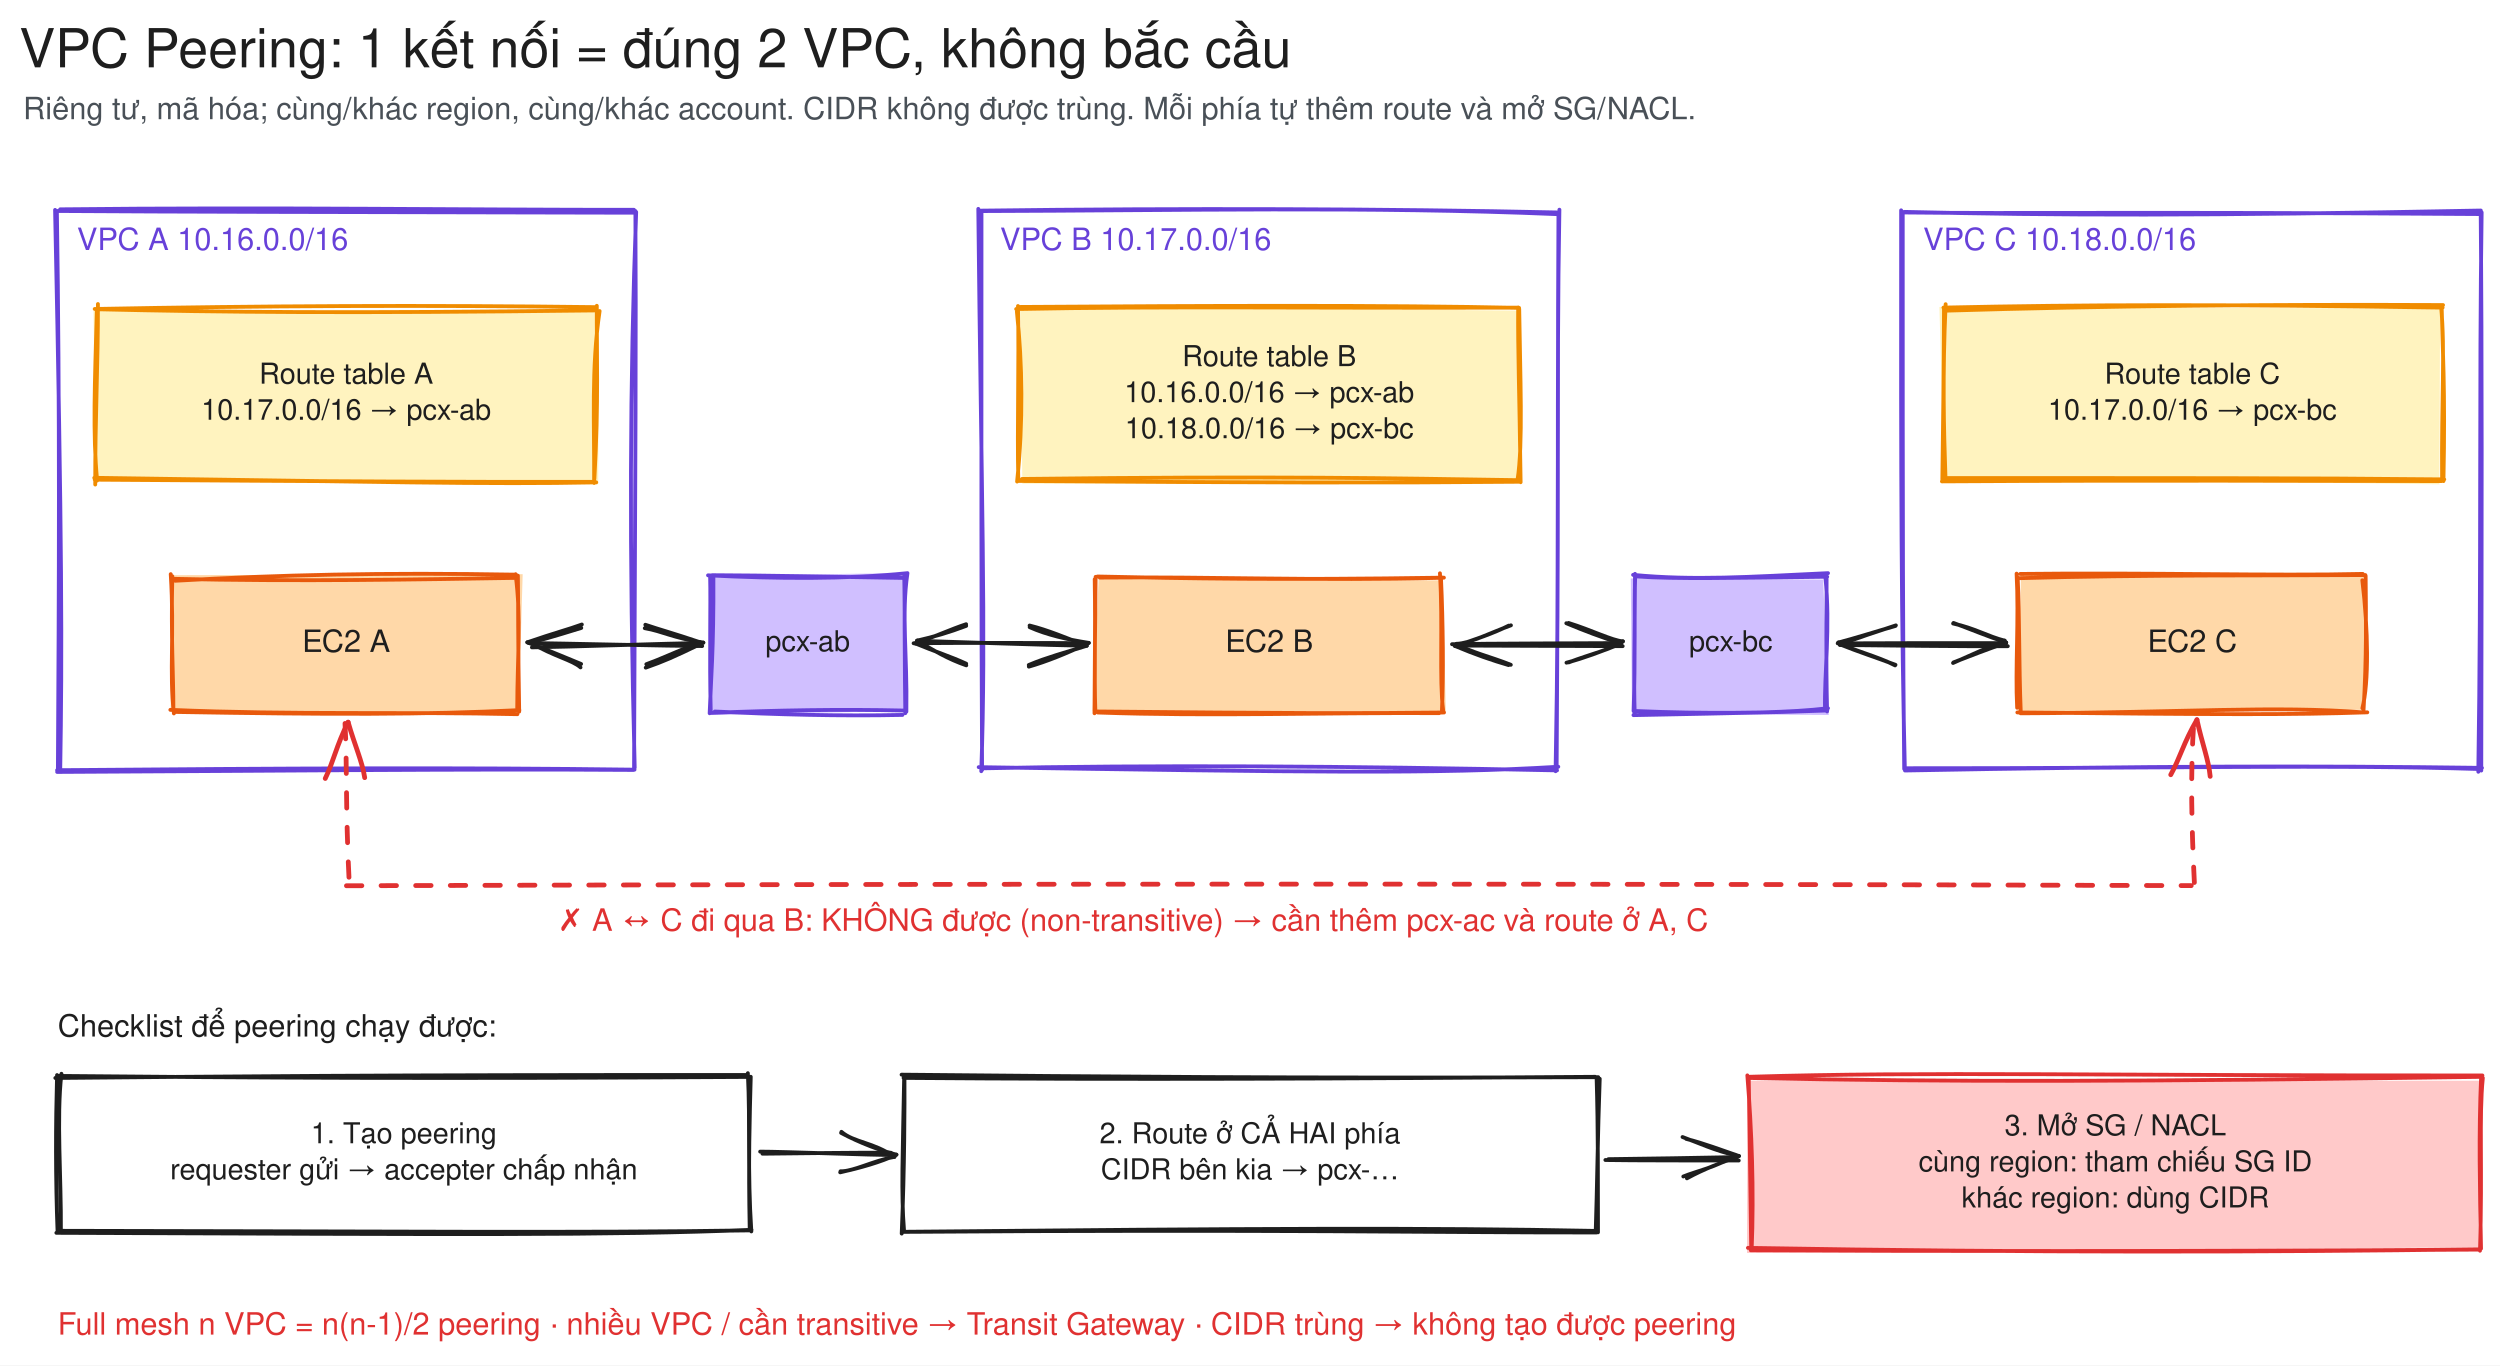
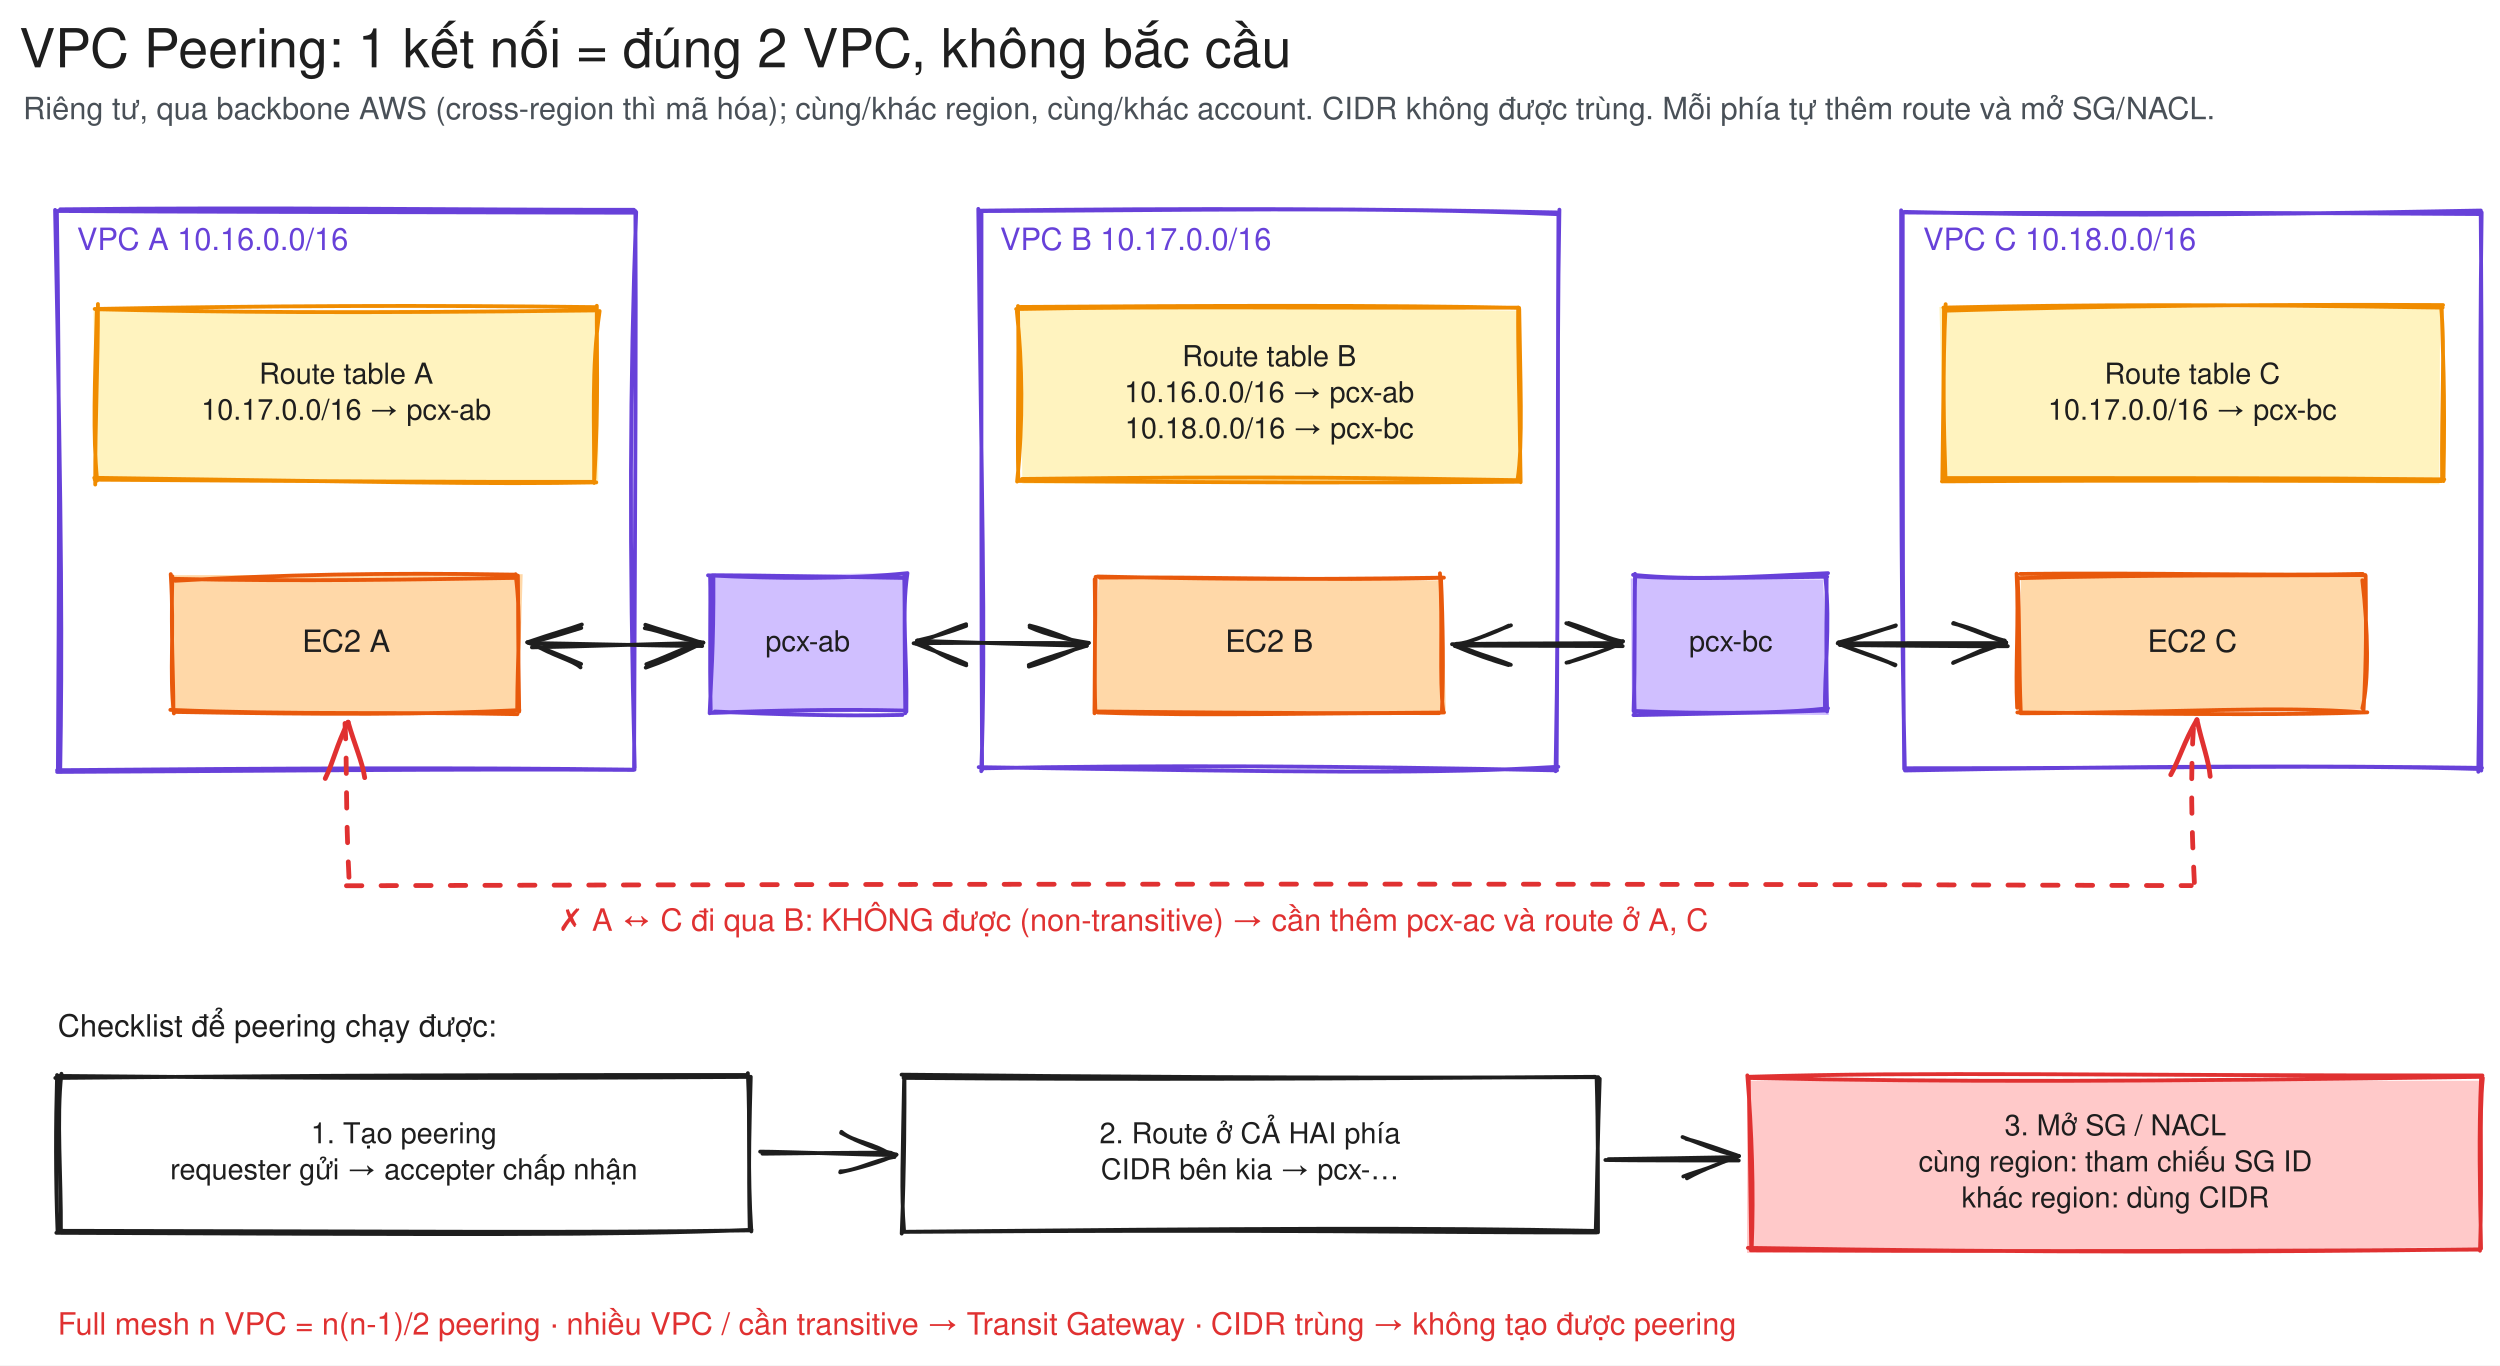
<svg xmlns="http://www.w3.org/2000/svg" version="1.1" viewBox="0 0 1300 710" width="1300" height="710">
  <defs>
    <style>
      @font-face {
        font-family: "Virgil";
        src: url("https://excalidraw.com/Virgil.woff2");
      }
      @font-face {
        font-family: "Cascadia";
        src: url("https://excalidraw.com/Cascadia.woff2");
      }
    </style>
  </defs>
  <rect x="0" y="0" width="1300" height="710" fill="#ffffff" />
  <g transform="translate(10 10) rotate(0 333.48 17.5)">
    <text x="0" y="25" font-family="Helvetica, Segoe UI Emoji" font-size="28px" fill="#1e1e1e" text-anchor="start" style="white-space: pre;" direction="ltr">VPC Peering: 1 kết nối = đúng 2 VPC, không bắc cầu</text>
  </g>
  <g transform="translate(12 48) rotate(0 448.4 10)">
-     <text x="0" y="14" font-family="Helvetica, Segoe UI Emoji" font-size="16px" fill="#495057" text-anchor="start" style="white-space: pre;" direction="ltr">Riêng tư, mã hóa; cùng/khác region, cùng/khác account. CIDR không được trùng. Mỗi phía tự thêm route và mở SG/NACL.</text>
+     <text x="0" y="14" font-family="Helvetica, Segoe UI Emoji" font-size="16px" fill="#495057" text-anchor="start" style="white-space: pre;" direction="ltr">Riêng tư, qua backbone AWS (cross-region thì mã hóa); cùng/khác region, cùng/khác account. CIDR không được trùng. Mỗi phía tự thêm route và mở SG/NACL.</text>
  </g>
  <g stroke-linecap="round" transform="translate(30 110) rotate(0 150 145)">
    <path d="M1.29 -1.15 C110.28 -2.38, 220.17 -0.79, 299.66 -0.9 M-0.42 -0.29 C65.8 0.15, 130.85 0.24, 299.48 0.61 M300.81 0.25 C297.53 87.35, 297.12 176.57, 300.05 289.2 M300.41 -0.27 C300.83 61.71, 300.42 121.98, 299.71 289.58 M299.49 290.37 C208.54 289.75, 116.4 290.85, -0.28 291.41 M299.95 290.23 C209.92 289.03, 119.64 289.5, -0.31 290.5 M1.33 289.48 C2.31 231.09, 2.31 172.79, -1.36 -0.85 M0.11 289.61 C0.65 196.34, 1.16 103.76, -0.42 -0.17" stroke="#6741d9" stroke-width="2" fill="none" />
  </g>
  <g transform="translate(40 116) rotate(0 77.36 10)">
    <text x="0" y="14" font-family="Helvetica, Segoe UI Emoji" font-size="16px" fill="#6741d9" text-anchor="start" style="white-space: pre;" direction="ltr">VPC A 10.16.0.0/16</text>
  </g>
  <g stroke-linecap="round" transform="translate(510 110) rotate(0 150 145)">
    <path d="M-0.03 -0.24 C102.73 -0.52, 202.56 -2.76, 299.75 1.36 M-0.52 -0.46 C106.1 -1.85, 212.38 -1.44, 299.53 0.47 M300.89 -0.96 C299.22 88.73, 301.06 179.26, 298.9 291.04 M300.4 0.34 C299.95 65.7, 300.43 131.53, 299.45 290.03 M300.31 288.71 C236.71 292.57, 171.76 291.56, -1.08 288.92 M299.66 290.6 C193.76 288.33, 87.13 287.66, 0.17 289.54 M0.26 291.03 C2.85 218.75, 0.23 146.22, -1.29 -1.39 M0.68 290.4 C0.24 205.8, 0.3 122.44, 0.37 0.16" stroke="#6741d9" stroke-width="2" fill="none" />
  </g>
  <g transform="translate(520 116) rotate(0 77.36 10)">
    <text x="0" y="14" font-family="Helvetica, Segoe UI Emoji" font-size="16px" fill="#6741d9" text-anchor="start" style="white-space: pre;" direction="ltr">VPC B 10.17.0.0/16</text>
  </g>
  <g stroke-linecap="round" transform="translate(990 110) rotate(0 150 145)">
    <path d="M-1.04 0.48 C61.95 1.21, 123.65 0.05, 300.44 1.32 M0.46 0.18 C78.75 2.06, 155.76 2.29, 300.03 -0.52 M300.46 0.43 C299.08 91.47, 300.36 186.02, 298.72 291.32 M299.96 0.17 C300.69 78.35, 300.5 156.4, 300.26 290.69 M299.96 289.91 C221.74 287.46, 141.53 289.58, 0.98 289.48 M300.62 289.29 C212.97 288.11, 126.18 288.3, 0.58 290.66 M0.49 288.55 C-1.23 217.12, -1.58 143.75, -1.41 -0.63 M0.18 289.84 C-0.46 229.86, -0.61 169.73, -0.58 0.15" stroke="#6741d9" stroke-width="2" fill="none" />
  </g>
  <g transform="translate(1000 116) rotate(0 77.36 10)">
    <text x="0" y="14" font-family="Helvetica, Segoe UI Emoji" font-size="16px" fill="#6741d9" text-anchor="start" style="white-space: pre;" direction="ltr">VPC C 10.18.0.0/16</text>
  </g>
  <g stroke-linecap="round" transform="translate(50 160) rotate(0 130 45)">
    <path d="M-1.4 1.72 L261.42 1.7 L261.08 91.85 L-0.21 90.1" stroke="none" stroke-width="0" fill="#fff3bf" />
    <path d="M0.87 0.82 C65.9 2.35, 130.26 2.98, 259.76 1.42 M-0.76 0.67 C85.17 -1, 171.82 -1.39, 259.72 -0.29 M261.8 1.74 C257.39 31.54, 259.14 60.47, 258.94 91.16 M260.33 -0.99 C260.22 23.22, 261.34 48.27, 259.08 89.07 M260.04 90.82 C204.6 92, 146.24 90.51, -0.98 88.46 M259.42 90.55 C192.14 90.71, 125.39 90.31, -0.75 89.43 M-0.48 91.96 C-0.57 58.12, 1.01 28.45, 0.92 -1.91 M0.51 89.9 C-1.8 65.42, -0.7 40.16, 0.38 0.64" stroke="#f08c00" stroke-width="2" fill="none" />
  </g>
  <g transform="translate(98.85 186.25) rotate(0 81.15 18.75)">
    <text x="81.15" y="13.25" font-family="Helvetica, Segoe UI Emoji" font-size="15px" fill="#1e1e1e" text-anchor="middle" style="white-space: pre;" direction="ltr">Route table A</text>
    <text x="81.15" y="32" font-family="Helvetica, Segoe UI Emoji" font-size="15px" fill="#1e1e1e" text-anchor="middle" style="white-space: pre;" direction="ltr">10.17.0.0/16 → pcx-ab</text>
  </g>
  <g stroke-linecap="round" transform="translate(530 160) rotate(0 130 45)">
    <path d="M0.44 -0.93 L258.94 1.51 L259.48 91.15 L1.62 91.52" stroke="none" stroke-width="0" fill="#fff3bf" />
    <path d="M-1.59 0.7 C74.96 -0.88, 153.24 0.3, 258.81 -0.03 M0.28 -0.38 C96.56 -1.04, 192.56 -1.43, 259.92 0.09 M259.99 0.64 C260.46 35.82, 262.02 71.1, 259.13 89.41 M259.45 -0.13 C259.26 21.29, 260.08 44.3, 260.72 90.76 M259.32 89.69 C195.31 88.71, 134.08 87.47, 1.44 89.06 M259.76 90.51 C192.03 91.14, 122.34 91.02, -0.48 90.09 M-1.11 90.41 C2.13 59.28, 1.65 29.19, -1.22 1.99 M-0.49 90.04 C-1.15 60.66, -0.01 29.85, -0.65 -0.87" stroke="#f08c00" stroke-width="2" fill="none" />
  </g>
  <g transform="translate(578.85 176.875) rotate(0 81.15 28.125)">
    <text x="81.15" y="13.5" font-family="Helvetica, Segoe UI Emoji" font-size="15px" fill="#1e1e1e" text-anchor="middle" style="white-space: pre;" direction="ltr">Route table B</text>
    <text x="81.15" y="32.25" font-family="Helvetica, Segoe UI Emoji" font-size="15px" fill="#1e1e1e" text-anchor="middle" style="white-space: pre;" direction="ltr">10.16.0.0/16 → pcx-ab</text>
    <text x="81.15" y="51" font-family="Helvetica, Segoe UI Emoji" font-size="15px" fill="#1e1e1e" text-anchor="middle" style="white-space: pre;" direction="ltr">10.18.0.0/16 → pcx-bc</text>
  </g>
  <g stroke-linecap="round" transform="translate(1010 160) rotate(0 130 45)">
    <path d="M-1.52 -0.38 L258.86 0.41 L258.48 91.85 L1.04 88.4" stroke="none" stroke-width="0" fill="#fff3bf" />
    <path d="M1.21 1.56 C85.8 -0.98, 170.82 -1.8, 260.38 -1.37 M0.59 -0.05 C73.42 -1.62, 145.7 -1.84, 260.15 -0.04 M259.36 -0.87 C261.56 22.98, 259.52 47.68, 259.89 89.43 M259.66 -0.57 C260.1 21.16, 261.59 40.91, 260.6 90.17 M261.01 89.28 C188.2 88.5, 117.04 88.62, 1.39 88.59 M259.57 90.16 C188.06 90.15, 115.4 89.6, -0.2 90.32 M1.67 89.19 C0.76 62.35, 0.06 35.16, 1.73 -1.82 M0.02 89.28 C0.26 63.79, 0.83 37.61, 0.87 0.38" stroke="#f08c00" stroke-width="2" fill="none" />
  </g>
  <g transform="translate(1058.85 186.25) rotate(0 81.15 18.75)">
    <text x="81.15" y="13.25" font-family="Helvetica, Segoe UI Emoji" font-size="15px" fill="#1e1e1e" text-anchor="middle" style="white-space: pre;" direction="ltr">Route table C</text>
    <text x="81.15" y="32" font-family="Helvetica, Segoe UI Emoji" font-size="15px" fill="#1e1e1e" text-anchor="middle" style="white-space: pre;" direction="ltr">10.17.0.0/16 → pcx-bc</text>
  </g>
  <g stroke-linecap="round" transform="translate(90 300) rotate(0 90 35)">
    <path d="M-0.84 -0.89 L181.79 -1.41 L179.71 70.32 L-1.25 69.97" stroke="none" stroke-width="0" fill="#ffd8a8" />
    <path d="M1.1 1.99 C54.93 -1.09, 108.44 -2.39, 178.34 -1.18 M-0.34 0.98 C64.61 2.5, 128.81 1.3, 179.32 0.48 M178.09 -1.43 C181.14 21.66, 179.01 41.42, 178.96 68.09 M179.3 -0.65 C179.58 14.6, 179.22 29.4, 179.98 70.04 M179.05 71.38 C120.94 70.03, 61.92 71.84, -1.42 69.12 M180.08 69.27 C130.98 71.67, 83.07 71.62, 0.53 70.2 M0.42 70.98 C-2.04 49.53, 0.74 29.6, -1.22 -1.45 M0.16 69.04 C0.2 51.11, -1.17 32.25, -0.39 -0.35" stroke="#e8590c" stroke-width="2" fill="none" />
  </g>
  <g transform="translate(157.28 325) rotate(0 22.72 10)">
    <text x="22.72" y="14" font-family="Helvetica, Segoe UI Emoji" font-size="16px" fill="#1e1e1e" text-anchor="middle" style="white-space: pre;" direction="ltr">EC2 A</text>
  </g>
  <g stroke-linecap="round" transform="translate(570 300) rotate(0 90 35)">
    <path d="M1.29 1.03 L180.25 1.79 L181.82 70.1 L-1.82 69.66" stroke="none" stroke-width="0" fill="#ffd8a8" />
    <path d="M1.86 0.35 C58.46 -0.25, 116.37 2.15, 178.87 0.46 M0.67 -0.22 C47.36 0.82, 94.76 1.68, 180.83 0.38 M178.77 -1.89 C180.39 24.74, 178.34 53.5, 180.44 69.43 M179.28 -0.04 C180.43 25.21, 180.6 50.55, 179.78 70.47 M178.43 70.83 C118.47 70.5, 59.37 72.6, 0.84 70.51 M180.89 70.5 C138.74 71.03, 96.57 70.9, -0.27 69.96 M-0.43 69.54 C-1.08 50.31, -0.27 30.75, -0.75 1.2 M-0.86 70.9 C-0.7 46.05, -0.58 20.97, -0.27 -0.05" stroke="#e8590c" stroke-width="2" fill="none" />
  </g>
  <g transform="translate(637.28 325) rotate(0 22.72 10)">
    <text x="22.72" y="14" font-family="Helvetica, Segoe UI Emoji" font-size="16px" fill="#1e1e1e" text-anchor="middle" style="white-space: pre;" direction="ltr">EC2 B</text>
  </g>
  <g stroke-linecap="round" transform="translate(1050 300) rotate(0 90 35)">
    <path d="M0.92 -1.95 L179.22 -0.27 L179.42 69.1 L-0.68 70.49" stroke="none" stroke-width="0" fill="#ffd8a8" />
    <path d="M0.51 -1.55 C65.76 -2.38, 133 -0.46, 178.63 -1.57 M-0.65 0.67 C65.66 -1.21, 130.95 -0.63, 179.99 -0.97 M178.4 1.75 C181.53 27.47, 181.84 55, 178.43 68.27 M180.13 -0.56 C180.32 21.23, 180.69 41.02, 179.03 69.45 M179.52 70.48 C131.81 66.8, 86.91 70.57, 0.71 70.92 M181 70.41 C142.53 71.74, 105.95 71.58, -0.98 70.47 M-1.08 68.04 C-2.16 47.8, -0.08 21.97, -1.37 -1.71 M0.79 70.33 C-0.2 45.1, 0.19 21.59, -0.81 0.18" stroke="#e8590c" stroke-width="2" fill="none" />
  </g>
  <g transform="translate(1117.28 325) rotate(0 22.72 10)">
    <text x="22.72" y="14" font-family="Helvetica, Segoe UI Emoji" font-size="16px" fill="#1e1e1e" text-anchor="middle" style="white-space: pre;" direction="ltr">EC2 C</text>
  </g>
  <g stroke-linecap="round" transform="translate(370 300) rotate(0 50 35)">
    <path d="M0.22 -0.55 L98.9 -2 L100.61 69.67 L-0.9 71.76" stroke="none" stroke-width="0" fill="#d0bfff" />
    <path d="M-1.82 -0.83 C33.84 0.99, 70.2 1.28, 101.7 -1.94 M0.29 -0.9 C29.66 -0.79, 58.85 -0.13, 100.45 0.54 M101.88 -1.98 C98.67 19.86, 101.82 40.28, 101.31 70.08 M100.16 -0.26 C100.53 23.22, 100.41 49.14, 100.76 70.86 M99.28 71.76 C66.37 72.45, 33.78 71.55, 1.68 69.99 M100.37 69.49 C67.39 68.7, 33.88 69.33, -0.8 70.73 M-0.98 70.9 C-0.36 53.91, 1.16 37.64, 0.97 -0.03 M-0.43 69.45 C-1.13 42.21, -0.36 14.45, -0.74 -0.43" stroke="#6741d9" stroke-width="2" fill="none" />
  </g>
  <g transform="translate(396.15 325.625) rotate(0 23.85 9.375)">
    <text x="23.85" y="13" font-family="Helvetica, Segoe UI Emoji" font-size="15px" fill="#1e1e1e" text-anchor="middle" style="white-space: pre;" direction="ltr">pcx-ab</text>
  </g>
  <g stroke-linecap="round" transform="translate(850 300) rotate(0 50 35)">
    <path d="M-1.99 0.79 L98.06 1.36 L100.95 71.8 L-1.38 71.2" stroke="none" stroke-width="0" fill="#d0bfff" />
    <path d="M-0.8 -1.07 C31 1.96, 59.25 0, 100.57 -1.96 M1 -0.21 C23.14 1.14, 47.24 0.55, 100.14 -0.09 M99.16 -0.12 C101.96 25.94, 98.5 50.58, 99.02 69.52 M99.83 0.92 C99.89 20.14, 99.39 39.28, 100.08 69.96 M100.55 68.29 C80.48 70.64, 61.12 70.58, -0.59 71.87 M100.17 69.45 C68.95 70.63, 37.82 71.35, -0.19 69.7 M0.07 71.77 C-0.55 52.74, 0.05 35.44, 0.2 -1.6 M-0.54 69.68 C0.47 43.46, -0.31 15.05, 0.28 0.66" stroke="#6741d9" stroke-width="2" fill="none" />
  </g>
  <g transform="translate(876.15 325.625) rotate(0 23.85 9.375)">
    <text x="23.85" y="13" font-family="Helvetica, Segoe UI Emoji" font-size="15px" fill="#1e1e1e" text-anchor="middle" style="white-space: pre;" direction="ltr">pcx-bc</text>
  </g>
  <g stroke-linecap="round" transform="translate(30 560) rotate(0 180 40)">
    <path d="M0.61 -0.38 L358.59 1.97 L361.55 78.98 L1.8 80.41" stroke="none" stroke-width="0" fill="#ffffff" />
    <path d="M-1.23 0.55 C82.61 -0.22, 167.27 -1.11, 358.92 -1 M-0.16 -0.53 C98.17 0.42, 196.06 1.03, 359.48 0 M358.88 -1.95 C360.22 24.64, 358.61 48.48, 360.69 80.34 M360.39 -0.08 C359.83 21.4, 359.12 42.81, 359.86 79.83 M360.79 79.51 C285.65 82.5, 211.37 81.86, -0.69 81.07 M360.63 79.79 C270.45 81.17, 180.84 80.29, 0.49 80.02 M1.66 80.23 C1.88 52.47, -0.7 21.24, 1.95 -1.65 M-0.05 80.98 C-1.14 52.48, -1.06 24.94, -0.33 -0.97" stroke="#1e1e1e" stroke-width="2" fill="none" />
  </g>
  <g transform="translate(85.95 581.25) rotate(0 124.05 18.75)">
    <text x="124.05" y="13.25" font-family="Helvetica, Segoe UI Emoji" font-size="15px" fill="#1e1e1e" text-anchor="middle" style="white-space: pre;" direction="ltr">1. Tạo peering</text>
    <text x="124.05" y="32" font-family="Helvetica, Segoe UI Emoji" font-size="15px" fill="#1e1e1e" text-anchor="middle" style="white-space: pre;" direction="ltr">requester gửi → accepter chấp nhận</text>
  </g>
  <g stroke-linecap="round" transform="translate(470 560) rotate(0 180 40)">
    <path d="M-0.06 1.49 L360.02 0.98 L361.65 81.07 L-0.33 78.5" stroke="none" stroke-width="0" fill="#ffffff" />
    <path d="M-1.18 -1.17 C99.34 -0.2, 200.15 0.73, 361.08 0.14 M-0.15 0.51 C115.68 1.47, 231.27 0.93, 359.53 -0.06 M361.86 0.96 C360.83 28.52, 360.5 59.06, 359.78 80.08 M360.24 0.56 C361.04 26.71, 360.9 54.68, 360.95 80.81 M360.17 80.89 C276.75 80.98, 194.27 79.17, -0.35 80.58 M359.51 80.07 C272.25 78.32, 183.39 78.77, 0.41 80.53 M-1.11 81.47 C0.36 47.08, 0.4 14.37, 0.32 -0.92 M0.09 79.85 C-1.48 60.14, -0.57 41.73, 0.18 -0.53" stroke="#1e1e1e" stroke-width="2" fill="none" />
  </g>
  <g transform="translate(572.15 581.25) rotate(0 77.85 18.75)">
    <text x="77.85" y="13.25" font-family="Helvetica, Segoe UI Emoji" font-size="15px" fill="#1e1e1e" text-anchor="middle" style="white-space: pre;" direction="ltr">2. Route ở CẢ HAI phía</text>
    <text x="77.85" y="32" font-family="Helvetica, Segoe UI Emoji" font-size="15px" fill="#1e1e1e" text-anchor="middle" style="white-space: pre;" direction="ltr">CIDR bên kia → pcx-…</text>
  </g>
  <g stroke-linecap="round" transform="translate(910 560) rotate(0 190 45)">
    <path d="M-1.38 1.96 L380.36 1.99 L378.62 88.6 L-1.56 91.57" stroke="none" stroke-width="0" fill="#ffc9c9" />
    <path d="M-0.12 -0.08 C90.42 -2.84, 180.93 -0.64, 380.85 -0.76 M0.36 0.56 C101.98 2.72, 203.17 2.53, 380.22 -0.04 M381.07 0.51 C378.99 21.61, 380.97 46.19, 379.58 90.38 M380.2 -0.33 C378.85 29.77, 379.53 57.7, 380.13 89.28 M378.92 89.63 C264.92 91.17, 150.4 91.49, -1.08 88.89 M379.43 89.78 C228.99 90.84, 77.74 90.62, 0.39 90.15 M0.85 90.16 C2.13 59.12, 0.88 27.3, -1.38 -0.8 M0.62 89.28 C0.18 61.4, -0.09 31.12, -0.67 0.07" stroke="#e03131" stroke-width="2" fill="none" />
  </g>
  <g transform="translate(996.125 576.875) rotate(0 103.875 28.125)">
    <text x="103.875" y="13.5" font-family="Helvetica, Segoe UI Emoji" font-size="15px" fill="#1e1e1e" text-anchor="middle" style="white-space: pre;" direction="ltr">3. Mở SG / NACL</text>
    <text x="103.875" y="32.25" font-family="Helvetica, Segoe UI Emoji" font-size="15px" fill="#1e1e1e" text-anchor="middle" style="white-space: pre;" direction="ltr">cùng region: tham chiếu SG ID</text>
    <text x="103.875" y="51" font-family="Helvetica, Segoe UI Emoji" font-size="15px" fill="#1e1e1e" text-anchor="middle" style="white-space: pre;" direction="ltr">khác region: dùng CIDR</text>
  </g>
  <g stroke-linecap="round">
    <g transform="translate(276 335) rotate(0 44 0)">
      <path d="M-1.05 -0.64 C13.92 -0.48, 74.2 0.94, 89.14 0.95 M0.6 1.63 C15.56 1.48, 74.2 -0.47, 88.79 -0.67" stroke="#1e1e1e" stroke-width="2" fill="none" />
    </g>
    <g transform="translate(276 335) rotate(0 44 0)">
      <path d="M26.26 -8.47 C21.97 -7.25, 12.45 -4.01, -0.09 -0.81 M26.56 -10.26 C19.73 -7.74, 12.35 -5.89, -1.8 -0.99" stroke="#1e1e1e" stroke-width="2" fill="none" />
    </g>
    <g transform="translate(276 335) rotate(0 44 0)">
      <path d="M25.87 12.05 C21.68 8.25, 12.26 6.47, -0.09 -0.81 M26.17 10.26 C19.53 7.62, 12.25 4.33, -1.8 -0.99" stroke="#1e1e1e" stroke-width="2" fill="none" />
    </g>
    <g transform="translate(276 335) rotate(0 44 0)">
      <path d="M59.78 12.18 C69.28 8.83, 73.53 7.01, 89.74 -0.84 M60.09 10.39 C67.49 7.76, 74.25 4.42, 88.04 -1.02" stroke="#1e1e1e" stroke-width="2" fill="none" />
    </g>
    <g transform="translate(276 335) rotate(0 44 0)">
      <path d="M59.28 -8.34 C68.89 -6.66, 73.27 -3.46, 89.74 -0.84 M59.58 -10.13 C67.02 -7.6, 73.91 -5.79, 88.04 -1.02" stroke="#1e1e1e" stroke-width="2" fill="none" />
    </g>
  </g>
  <g stroke-linecap="round">
    <g transform="translate(476 335) rotate(0 44 0)">
      <path d="M-0.93 -0.5 C13.82 -0.78, 73.79 -0.69, 88.77 -0.54 M0.79 -1.8 C15.43 -1.43, 73.57 0.7, 88.23 0.71" stroke="#1e1e1e" stroke-width="2" fill="none" />
    </g>
    <g transform="translate(476 335) rotate(0 44 0)">
      <path d="M26.41 -9.54 C17.37 -6.12, 9.84 -3.91, 1.01 -1.9 M26.37 -10.41 C18.44 -7.78, 10.2 -3.97, -0.02 -0.42" stroke="#1e1e1e" stroke-width="2" fill="none" />
    </g>
    <g transform="translate(476 335) rotate(0 44 0)">
      <path d="M26.46 10.98 C17.2 7.8, 9.66 3.39, 1.01 -1.9 M26.42 10.11 C18.33 6.37, 10.08 3.79, -0.02 -0.42" stroke="#1e1e1e" stroke-width="2" fill="none" />
    </g>
    <g transform="translate(476 335) rotate(0 44 0)">
      <path d="M59 11.66 C67.97 9.08, 78.65 4.85, 90.16 -0.7 M58.96 10.79 C68.47 6.76, 77.83 4.35, 89.13 0.79" stroke="#1e1e1e" stroke-width="2" fill="none" />
    </g>
    <g transform="translate(476 335) rotate(0 44 0)">
      <path d="M59.43 -8.86 C68.46 -4.83, 79.01 -2.46, 90.16 -0.7 M59.39 -9.73 C68.91 -7.37, 78.13 -3.4, 89.13 0.79" stroke="#1e1e1e" stroke-width="2" fill="none" />
    </g>
  </g>
  <g stroke-linecap="round">
    <g transform="translate(756 335) rotate(0 44 0)">
      <path d="M0.33 0.68 C14.78 0.7, 73.25 0.93, 87.79 1 M-0.95 -0.01 C13.22 -0.39, 72.14 -0.48, 86.74 -0.6" stroke="#1e1e1e" stroke-width="2" fill="none" />
    </g>
    <g transform="translate(756 335) rotate(0 44 0)">
      <path d="M29.69 -9.83 C19.24 -6.05, 8.32 -0.41, 1.5 -0.22 M28.53 -9.67 C20.49 -5.63, 11.16 -2.47, 0.65 0.92" stroke="#1e1e1e" stroke-width="2" fill="none" />
    </g>
    <g transform="translate(756 335) rotate(0 44 0)">
      <path d="M29.62 10.7 C19.04 6.43, 8.15 4.02, 1.5 -0.22 M28.46 10.85 C20.33 8.51, 11.01 5.3, 0.65 0.92" stroke="#1e1e1e" stroke-width="2" fill="none" />
    </g>
    <g transform="translate(756 335) rotate(0 44 0)">
      <path d="M59.73 9.45 C71.21 5.01, 82.39 2.6, 87.91 -1.5 M58.57 9.6 C67.93 7.17, 76.1 3.95, 87.05 -0.35" stroke="#1e1e1e" stroke-width="2" fill="none" />
    </g>
    <g transform="translate(756 335) rotate(0 44 0)">
      <path d="M59.63 -11.07 C71.31 -7.47, 82.52 -1.84, 87.91 -1.5 M58.48 -10.92 C67.98 -6.97, 76.19 -3.82, 87.05 -0.35" stroke="#1e1e1e" stroke-width="2" fill="none" />
    </g>
  </g>
  <g stroke-linecap="round">
    <g transform="translate(956 335) rotate(0 44 0)">
      <path d="M0.69 0.39 C15.25 0.57, 73.61 1.24, 88.05 1.02 M-0.4 -0.45 C13.94 -0.58, 72.69 -0.63, 87.13 -0.57" stroke="#1e1e1e" stroke-width="2" fill="none" />
    </g>
    <g transform="translate(956 335) rotate(0 44 0)">
      <path d="M29.64 -9.51 C20.54 -6.93, 7.18 -2.7, -0.02 -0.9 M29.85 -9.81 C20.22 -6.7, 10.1 -3.24, 0.78 0.08" stroke="#1e1e1e" stroke-width="2" fill="none" />
    </g>
    <g transform="translate(956 335) rotate(0 44 0)">
      <path d="M29.44 11.01 C20.42 6.24, 7.13 3.12, -0.02 -0.9 M29.65 10.71 C20.14 7.1, 10.07 3.85, 0.78 0.08" stroke="#1e1e1e" stroke-width="2" fill="none" />
    </g>
    <g transform="translate(956 335) rotate(0 44 0)">
      <path d="M59.58 9.75 C70.73 4.75, 77.61 1.74, 86.42 -1.86 M59.8 9.45 C68.71 5.96, 77.08 2.8, 87.22 -0.88" stroke="#1e1e1e" stroke-width="2" fill="none" />
    </g>
    <g transform="translate(956 335) rotate(0 44 0)">
      <path d="M59.61 -10.78 C70.74 -8.41, 77.61 -4.08, 86.42 -1.86 M59.82 -11.07 C68.68 -7.84, 77.05 -4.28, 87.22 -0.88" stroke="#1e1e1e" stroke-width="2" fill="none" />
    </g>
  </g>
  <g stroke-linecap="round">
    <g transform="translate(180 376) rotate(0 480 42)">
      <path d="M-0.59 0.2 C0.58 21.74, -0.45 43.32, 1.61 83.35 M0.16 84.59 C326.06 83.52, 652 83.43, 959.44 84.53 M961.07 82.89 C959.7 55.08, 958.88 26.84, 960.8 -1.08" stroke="#e03131" stroke-width="2.5" fill="none" stroke-dasharray="8 10" />
    </g>
    <g transform="translate(180 376) rotate(0 480 42)">
      <path d="M9.64 28.38 C8.38 19.97, 4.45 11.55, 1.02 -0.45" stroke="#e03131" stroke-width="2.5" fill="none" />
    </g>
    <g transform="translate(180 376) rotate(0 480 42)">
      <path d="M-10.87 28.8 C-6.64 20.19, -5.07 11.66, 1.02 -0.45" stroke="#e03131" stroke-width="2.5" fill="none" />
    </g>
    <g transform="translate(180 376) rotate(0 480 42)">
      <path d="M969.29 27.71 C968.5 19.12, 965.04 10.54, 962.41 -1.73" stroke="#e03131" stroke-width="2.5" fill="none" />
    </g>
    <g transform="translate(180 376) rotate(0 480 42)">
      <path d="M948.79 26.86 C953.48 18.42, 955.51 10.07, 962.41 -1.73" stroke="#e03131" stroke-width="2.5" fill="none" />
    </g>
  </g>
  <g stroke-linecap="round">
    <g transform="translate(396 600) rotate(0 34 0)">
      <path d="M0.48 -0.07 C11.77 -0.2, 55.86 -0.76, 67.27 -0.57 M-0.72 -1.15 C10.99 -1.14, 58.03 0.6, 69.61 0.68" stroke="#1e1e1e" stroke-width="2" fill="none" />
    </g>
    <g transform="translate(396 600) rotate(0 34 0)">
      <path d="M41.07 9.06 C47.68 9.28, 57.9 3.6, 69.11 1.57 M40.89 9.62 C50.71 7.45, 62.22 4.25, 70.14 0.42" stroke="#1e1e1e" stroke-width="2" fill="none" />
    </g>
    <g transform="translate(396 600) rotate(0 34 0)">
      <path d="M41.55 -11.46 C48.08 -5.85, 58.16 -6.14, 69.11 1.57 M41.37 -10.9 C51.08 -5.68, 62.42 -1.48, 70.14 0.42" stroke="#1e1e1e" stroke-width="2" fill="none" />
    </g>
  </g>
  <g stroke-linecap="round">
    <g transform="translate(835.9996 602.0667) rotate(0 34.00037 0.3777819)">
      <path d="M-1.2 1.14 C10.07 1.4, 56.74 1.39, 68.15 1.4 M0.38 0.7 C11.45 0.62, 55.71 -0.12, 67.28 -0.38" stroke="#1e1e1e" stroke-width="2" fill="none" />
    </g>
    <g transform="translate(835.9996 602.0667) rotate(0 34.00037 0.3777819)">
      <path d="M41.2 10.67 C50.08 5.77, 59.47 2.35, 68.26 -0.93 M39.32 9.71 C46.7 6.7, 55.62 5.23, 66.41 -1.31" stroke="#1e1e1e" stroke-width="2" fill="none" />
    </g>
    <g transform="translate(835.9996 602.0667) rotate(0 34.00037 0.3777819)">
      <path d="M40.81 -9.85 C49.8 -7.64, 59.33 -3.95, 68.26 -0.93 M38.92 -10.81 C46.55 -8.07, 55.58 -3.79, 66.41 -1.31" stroke="#1e1e1e" stroke-width="2" fill="none" />
    </g>
  </g>
  <g transform="translate(290 470) rotate(0 297.44 10)">
    <text x="0" y="14" font-family="Helvetica, Segoe UI Emoji" font-size="16px" fill="#e03131" text-anchor="start" style="white-space: pre;" direction="ltr">✗ A ↔ C đi qua B: KHÔNG được (non-transitive) → cần thêm pcx-ac và route ở A, C</text>
  </g>
  <g transform="translate(30 525) rotate(0 116.96 10)">
    <text x="0" y="14" font-family="Helvetica, Segoe UI Emoji" font-size="16px" fill="#1e1e1e" text-anchor="start" style="white-space: pre;" direction="ltr">Checklist để peering chạy được:</text>
  </g>
  <g transform="translate(30 680) rotate(0 455.76 10)">
    <text x="0" y="14" font-family="Helvetica, Segoe UI Emoji" font-size="16px" fill="#e03131" text-anchor="start" style="white-space: pre;" direction="ltr">Full mesh n VPC = n(n-1)/2 peering · nhiều VPC / cần transitive → Transit Gateway · CIDR trùng → không tạo được peering</text>
  </g>
</svg>
